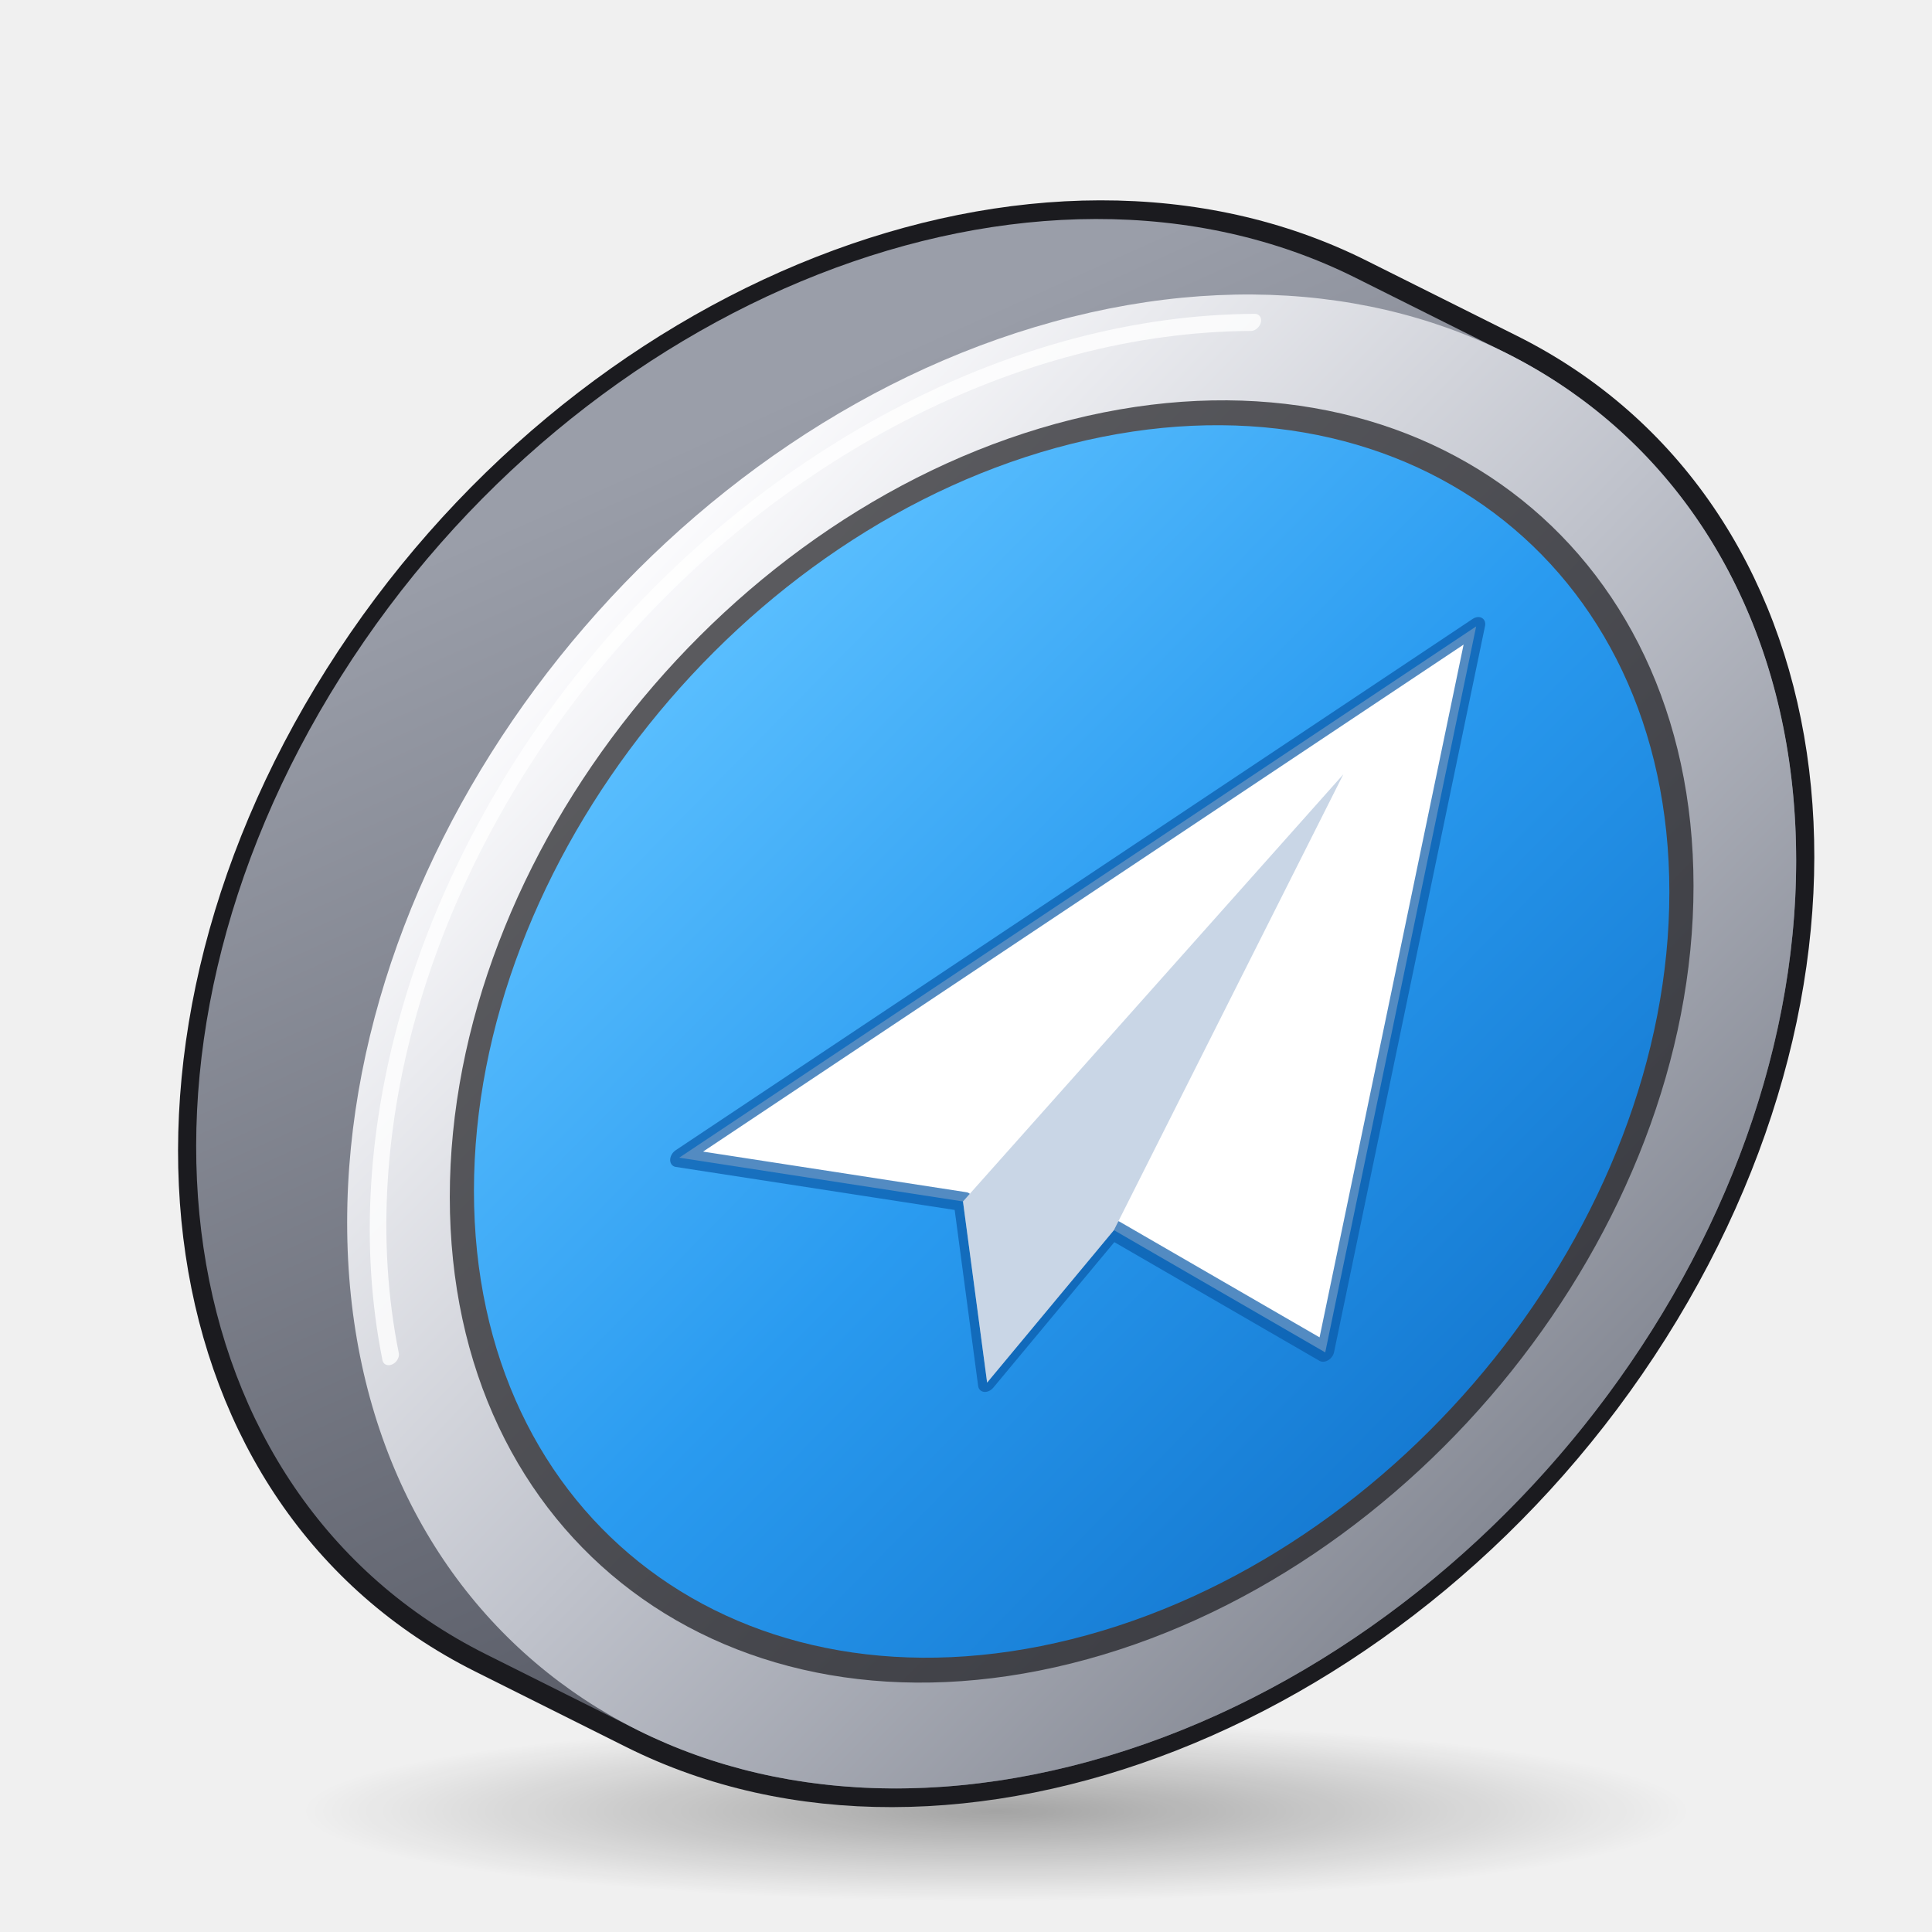
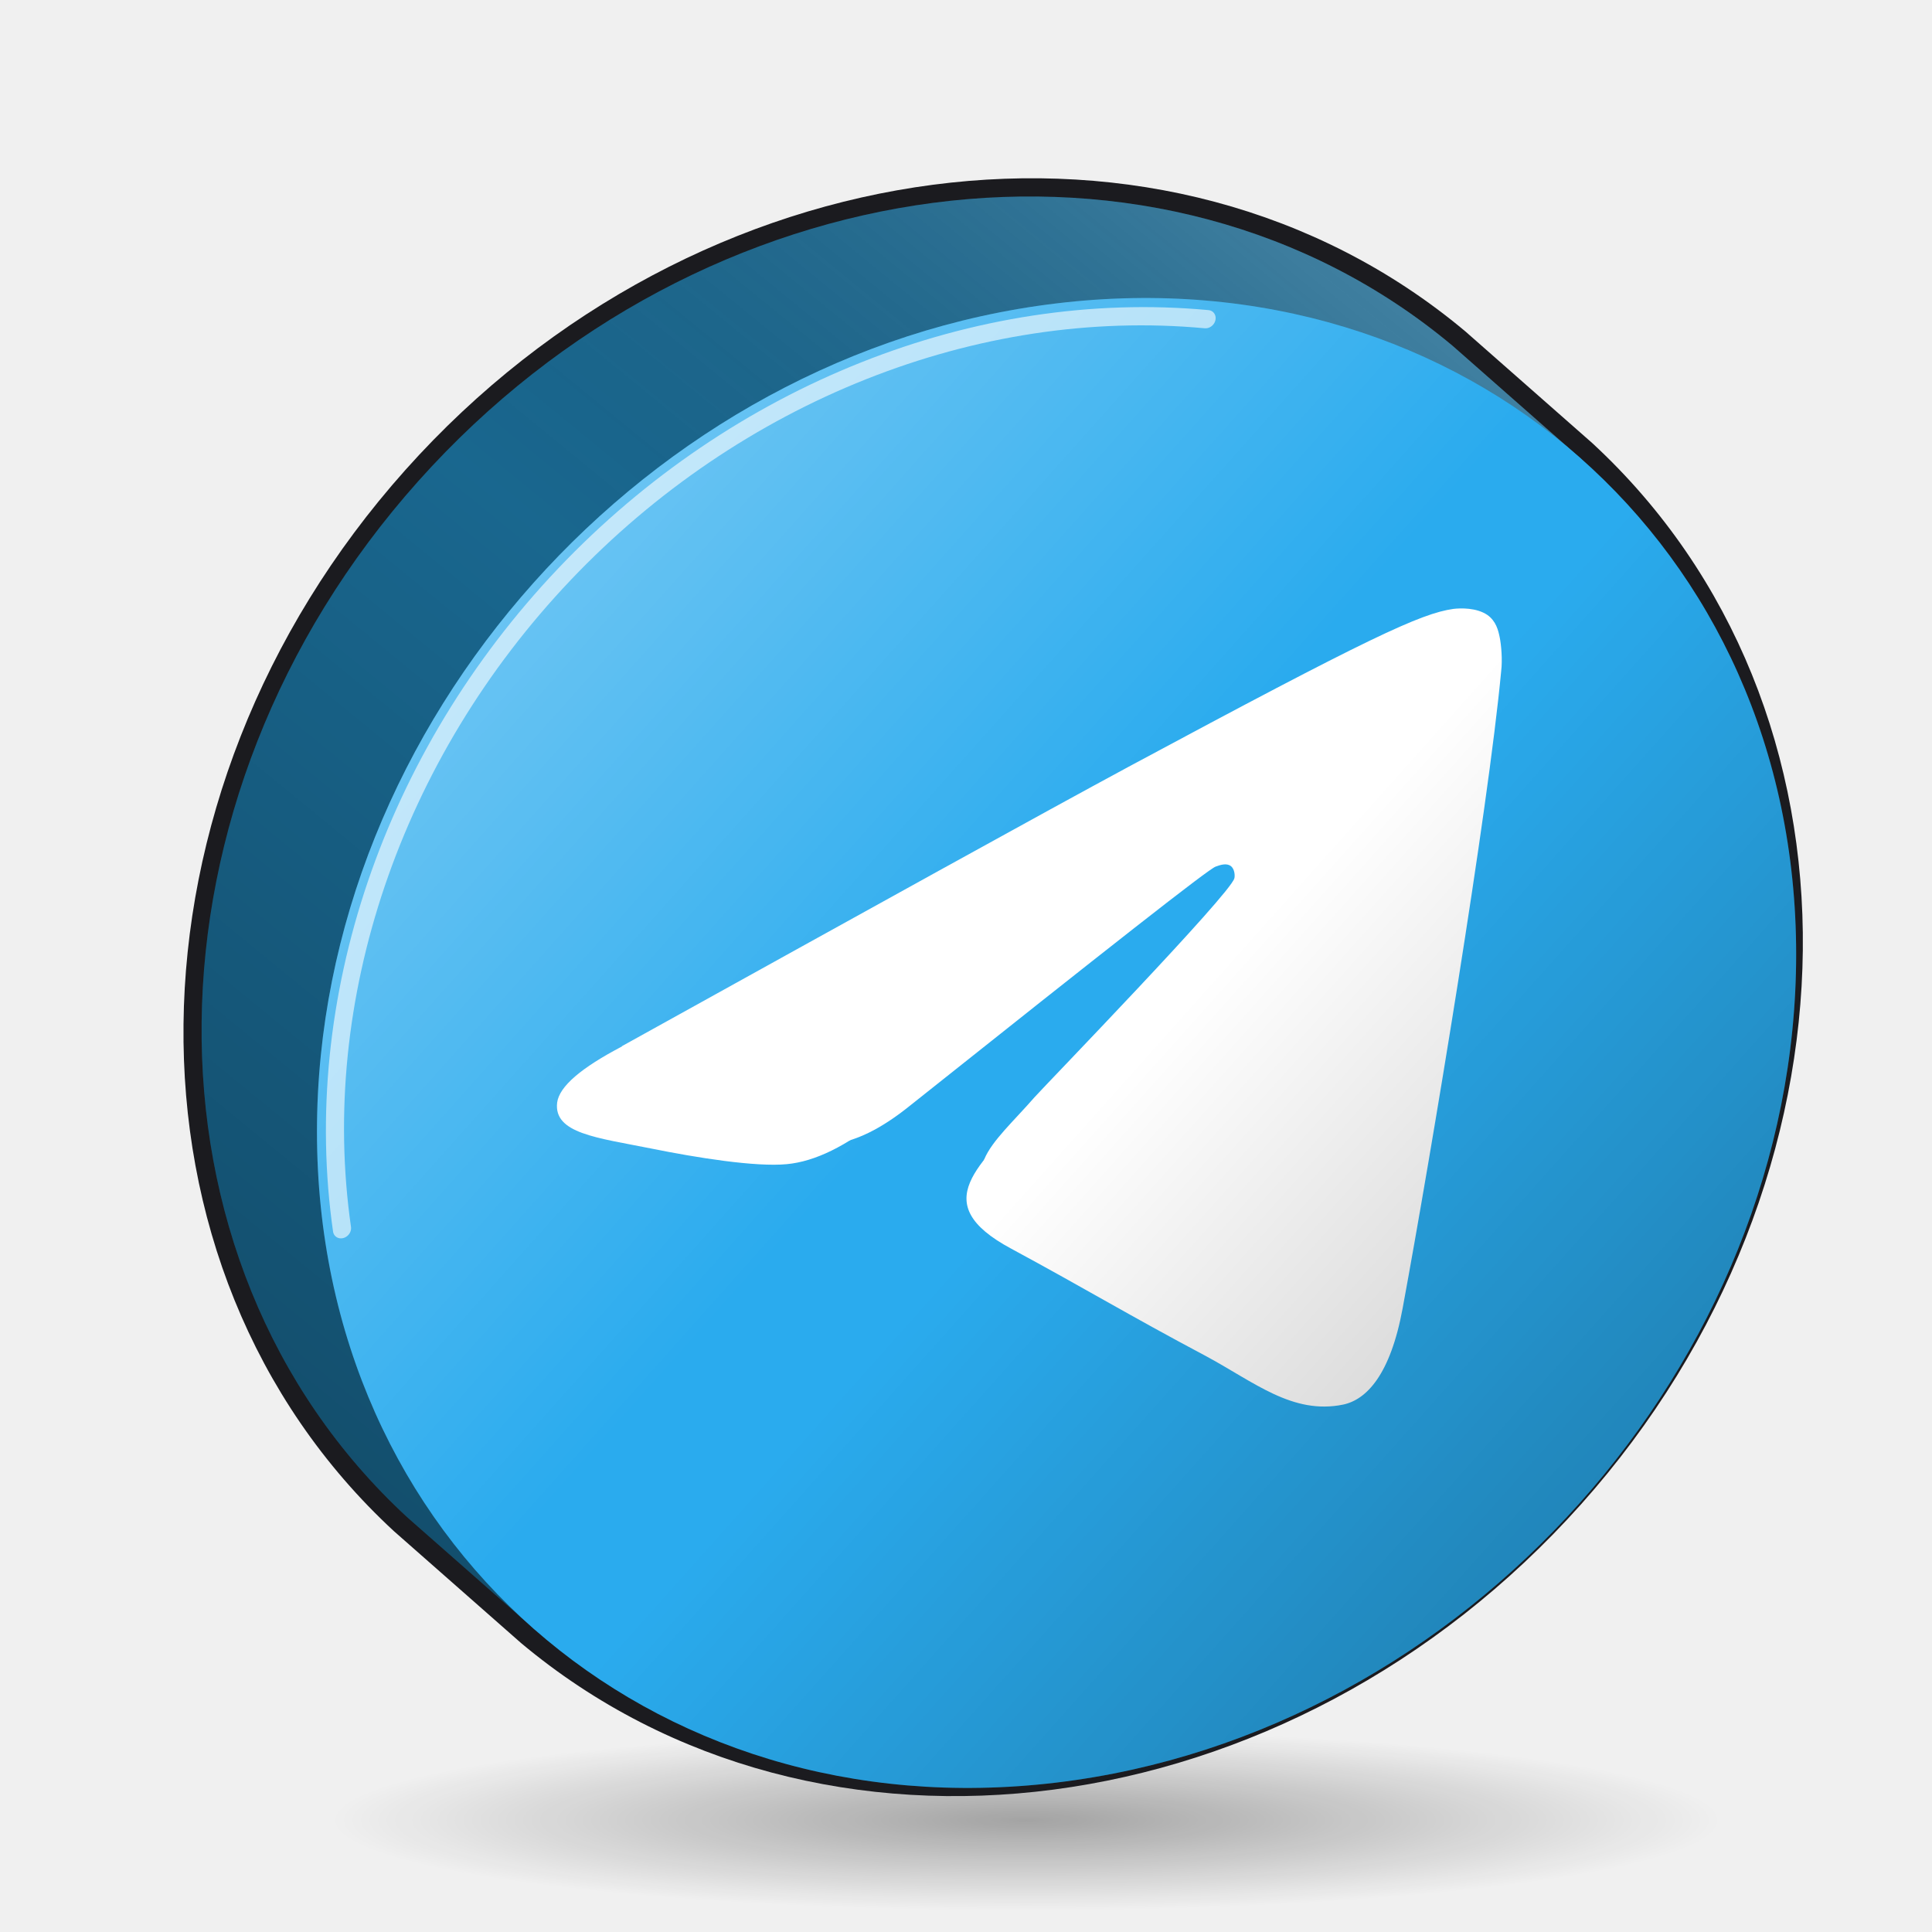
<svg xmlns="http://www.w3.org/2000/svg" viewBox="0 0 64 64">
-   <style>.o{paint-order:stroke;stroke:#1b1b1f;stroke-width:1.2;stroke-linejoin:round}.h{fill:none;stroke:#fff;stroke-linecap:round}</style>
+   <style>.o{paint-order:stroke;stroke:#1b1b1f;stroke-width:1.2;stroke-linejoin:round}</style>
  <defs>
-     <radialGradient id="shadow" cx="33" cy="60" r="23" gradientUnits="userSpaceOnUse" gradientTransform="translate(0 52.2) scale(1 .13)">
-       <stop offset="0" stop-opacity="0.32" />
+     <clipPath id="c1">
+       <circle cx="35" cy="34.5" r="24.5" fill="#000" />
+     </clipPath>
+     <radialGradient id="g2" cx="34" cy="60.3" r="23.03" gradientUnits="userSpaceOnUse" gradientTransform="translate(0 52.46) scale(1 .13)">
+       <stop offset="0" stop-opacity=".32" />
      <stop offset="1" stop-opacity="0" />
    </radialGradient>
-     <linearGradient id="rimg" x1="-16" y1="-18" x2="14" y2="20" gradientUnits="userSpaceOnUse">
-       <stop offset="0" stop-color="#fbfbfd" />
-       <stop offset="0.5" stop-color="#c0c3cc" />
-       <stop offset="1" stop-color="#858994" />
+     <clipPath id="c3">
+       <path fill="#000" d="M52.32 17.18L48.12 12.98A24.5 24.5 0 0 0 13.48 47.62L17.68 51.82A24.5 24.5 0 0 0 52.32 17.18Z" />
+     </clipPath>
+     <linearGradient id="g4" x1="6.3" y1="45" x2="43.05" y2="5.8" gradientUnits="userSpaceOnUse">
+       <stop offset="0" stop-color="#000000" stop-opacity="0.26" />
+       <stop offset="0.55" stop-color="#000000" stop-opacity="0" />
+       <stop offset="1" stop-color="#ffffff" stop-opacity="0.2" />
    </linearGradient>
-     <linearGradient id="side" x1="-28" y1="-20" x2="-20" y2="20" gradientUnits="userSpaceOnUse">
-       <stop offset="0" stop-color="#9a9ea9" />
-       <stop offset="1" stop-color="#5a5d68" />
-     </linearGradient>
-     <linearGradient id="face" x1="-14" y1="-16" x2="12" y2="18" gradientUnits="userSpaceOnUse">
-       <stop offset="0" stop-color="#5cc0ff" />
-       <stop offset="0.5" stop-color="#2a9bf0" />
-       <stop offset="1" stop-color="#1478d0" />
+     <linearGradient id="g5" x1="17.36" y1="16.86" x2="52.64" y2="52.14" gradientUnits="userSpaceOnUse">
+       <stop offset="0" stop-color="#ffffff" stop-opacity="0.3" />
+       <stop offset="0.45" stop-color="#ffffff" stop-opacity="0" />
+       <stop offset="0.55" stop-color="#000000" stop-opacity="0" />
+       <stop offset="1" stop-color="#000000" stop-opacity="0.22" />
    </linearGradient>
  </defs>
-   <ellipse class="from48" cx="33" cy="60" rx="23" ry="3.4" fill="url(#shadow)" />
-   <g transform="matrix(1 -.25 0 1 35.5 34.5)">
-     <path class="o" fill="url(#side)" d="M14.4 -19.2A24 24 0 0 1 -14.4 19.2L-19.4 15.45A24 24 0 0 1 9.4 -22.95Z" />
-     <circle cx="0" cy="0" r="24" fill="url(#rimg)" />
-     <path class="h from48" stroke-opacity="0.8" stroke-width=".55" d="M-22.56 4.8A23.4 23.4 0 0 1 6 -22.32" />
-     <circle r="20.6" fill="#1b1b1f" fill-opacity=".7" />
-     <circle r="19.8" fill="url(#face)" />
-     <path fill="#fff" stroke="#0b5aa8" stroke-opacity=".7" stroke-width=".6" stroke-linejoin="round" d="M-13 .6L13.4-10.4L8.4 12.4L1.4 6.6L-2.8 10.6L-3.6 4.4Z" />
-     <path class="from32" fill="#c9d6e6" d="M-3.6 4.4L9-6.6L1.4 6.6L-2.8 10.6Z" />
+   <ellipse class="from48" cx="34" cy="60.3" rx="23.03" ry="3.22" fill="url(#g2)" />
+   <g transform="matrix(1 -0.12 0 1 0 4.25)">
+     <path class="o" fill="#19678f" d="M52.32 17.18L48.12 12.98A24.5 24.5 0 0 0 13.48 47.62L17.68 51.82A24.5 24.5 0 0 0 52.32 17.18Z" />
+     <g clip-path="url(#c3)">
+       <rect x="0" y="0" width="64" height="64" fill="url(#g4)" />
+     </g>
+     <circle cx="35" cy="34.5" r="24.5" fill="#2aabee" />
+     <g class="from48" transform="translate(12.13 9.39) scale(0.2)">
+       <path fill="#ffffff" d="M54.3 118.8c35-15.2 58.3-25.3 70-30.2 33.3-13.9 40.3-16.3 44.8-16.4 1 0 3.2.2 4.7 1.4 1.2 1 1.5 2.3 1.7 3.3s.4 3.1.2 4.7c-1.8 19-9.6 65.1-13.6 86.3-1.7 9-5 12-8.2 12.3-7 .6-12.3-4.6-19-9-10.6-6.9-16.5-11.2-26.8-18-11.9-7.8-4.2-12.1 2.6-19.1 1.8-1.8 32.5-29.8 33.1-32.3.1-.3.1-1.5-.6-2.1-.7-.6-1.7-.4-2.5-.2-1.1.2-17.9 11.4-50.6 33.5-4.8 3.3-9.1 4.9-13 4.8-4.3-.1-12.5-2.4-18.7-4.4-7.5-2.4-13.5-3.7-13-7.9.3-2.2 3.3-4.4 9-6.7z" />
+     </g>
+     <g class="upto32" transform="translate(7.56 4.37) scale(0.24)">
+       <path fill="#ffffff" d="M54.3 118.8c35-15.2 58.3-25.3 70-30.2 33.3-13.9 40.3-16.3 44.8-16.4 1 0 3.2.2 4.7 1.4 1.2 1 1.5 2.3 1.7 3.3s.4 3.1.2 4.7c-1.8 19-9.6 65.1-13.6 86.3-1.7 9-5 12-8.2 12.3-7 .6-12.3-4.6-19-9-10.6-6.9-16.5-11.2-26.8-18-11.9-7.8-4.2-12.1 2.6-19.1 1.8-1.8 32.5-29.8 33.1-32.3.1-.3.1-1.5-.6-2.1-.7-.6-1.7-.4-2.5-.2-1.1.2-17.9 11.4-50.6 33.5-4.8 3.3-9.1 4.9-13 4.8-4.3-.1-12.5-2.4-18.7-4.4-7.5-2.4-13.5-3.7-13-7.9.3-2.2 3.3-4.4 9-6.7z" />
+     </g>
+     <g clip-path="url(#c1)">
+       <rect x="9.5" y="9" width="51" height="51" fill="url(#g5)" />
+     </g>
+     <path class="from48" fill="none" stroke="#fff" stroke-opacity=".6" stroke-width=".6" stroke-linecap="round" d="M11.33 37.83A23.9 23.9 0 0 1 39.97 11.12" />
  </g>
</svg>
